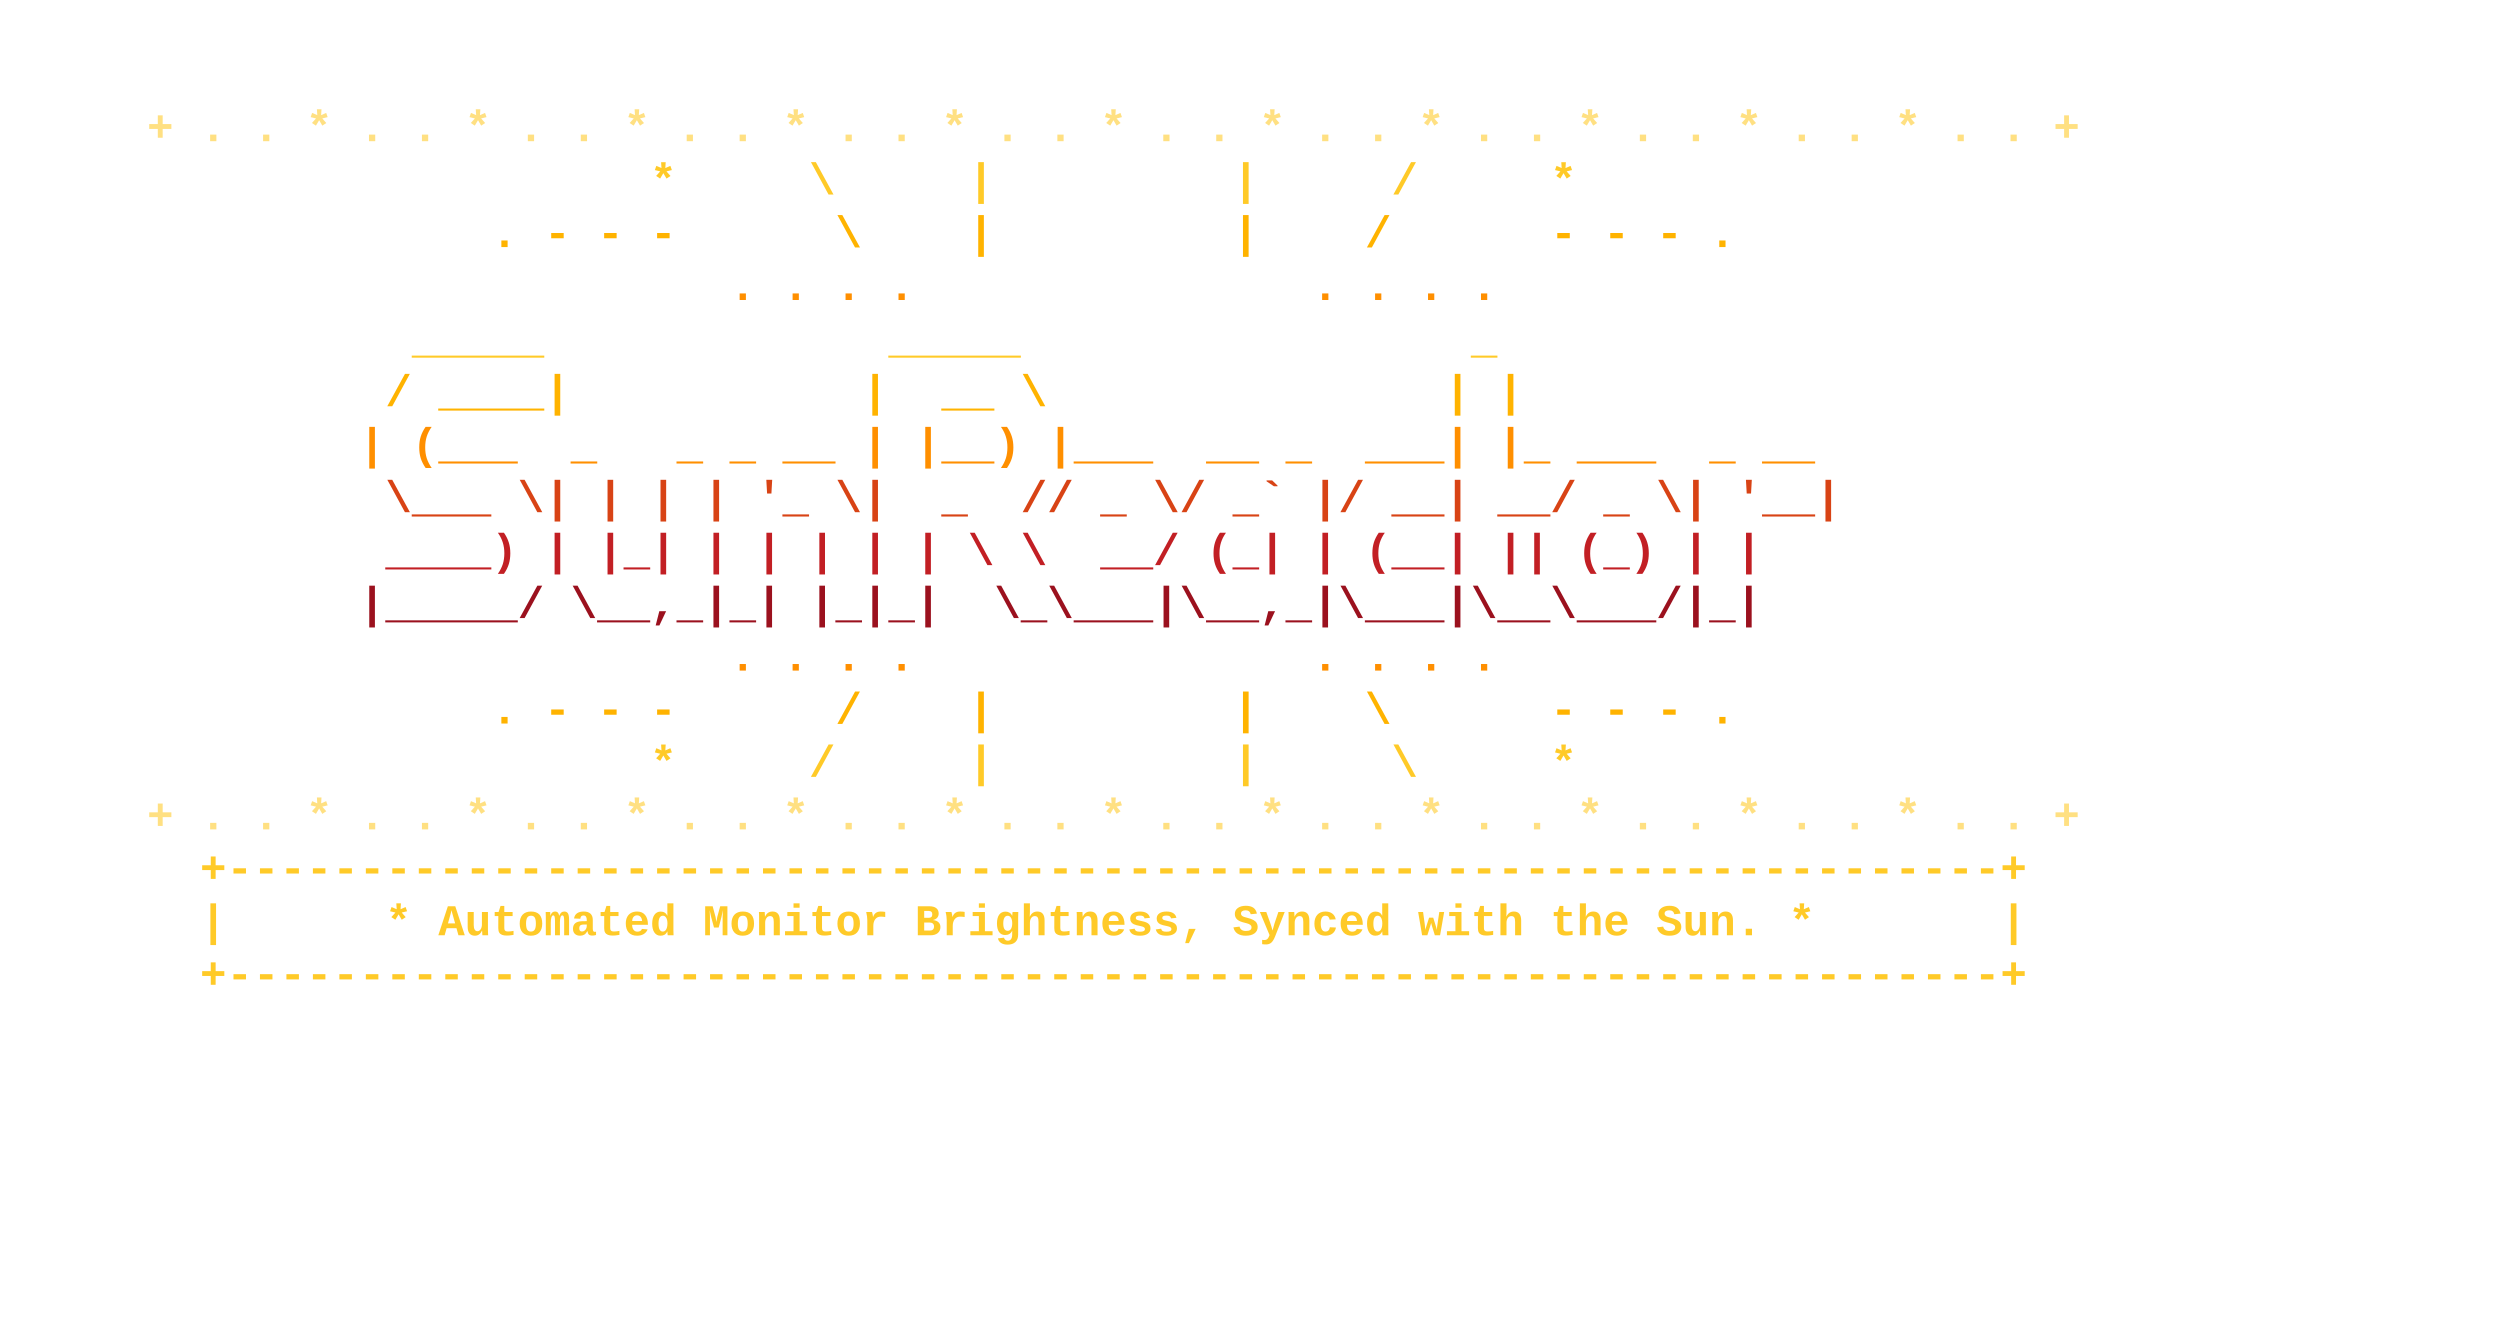
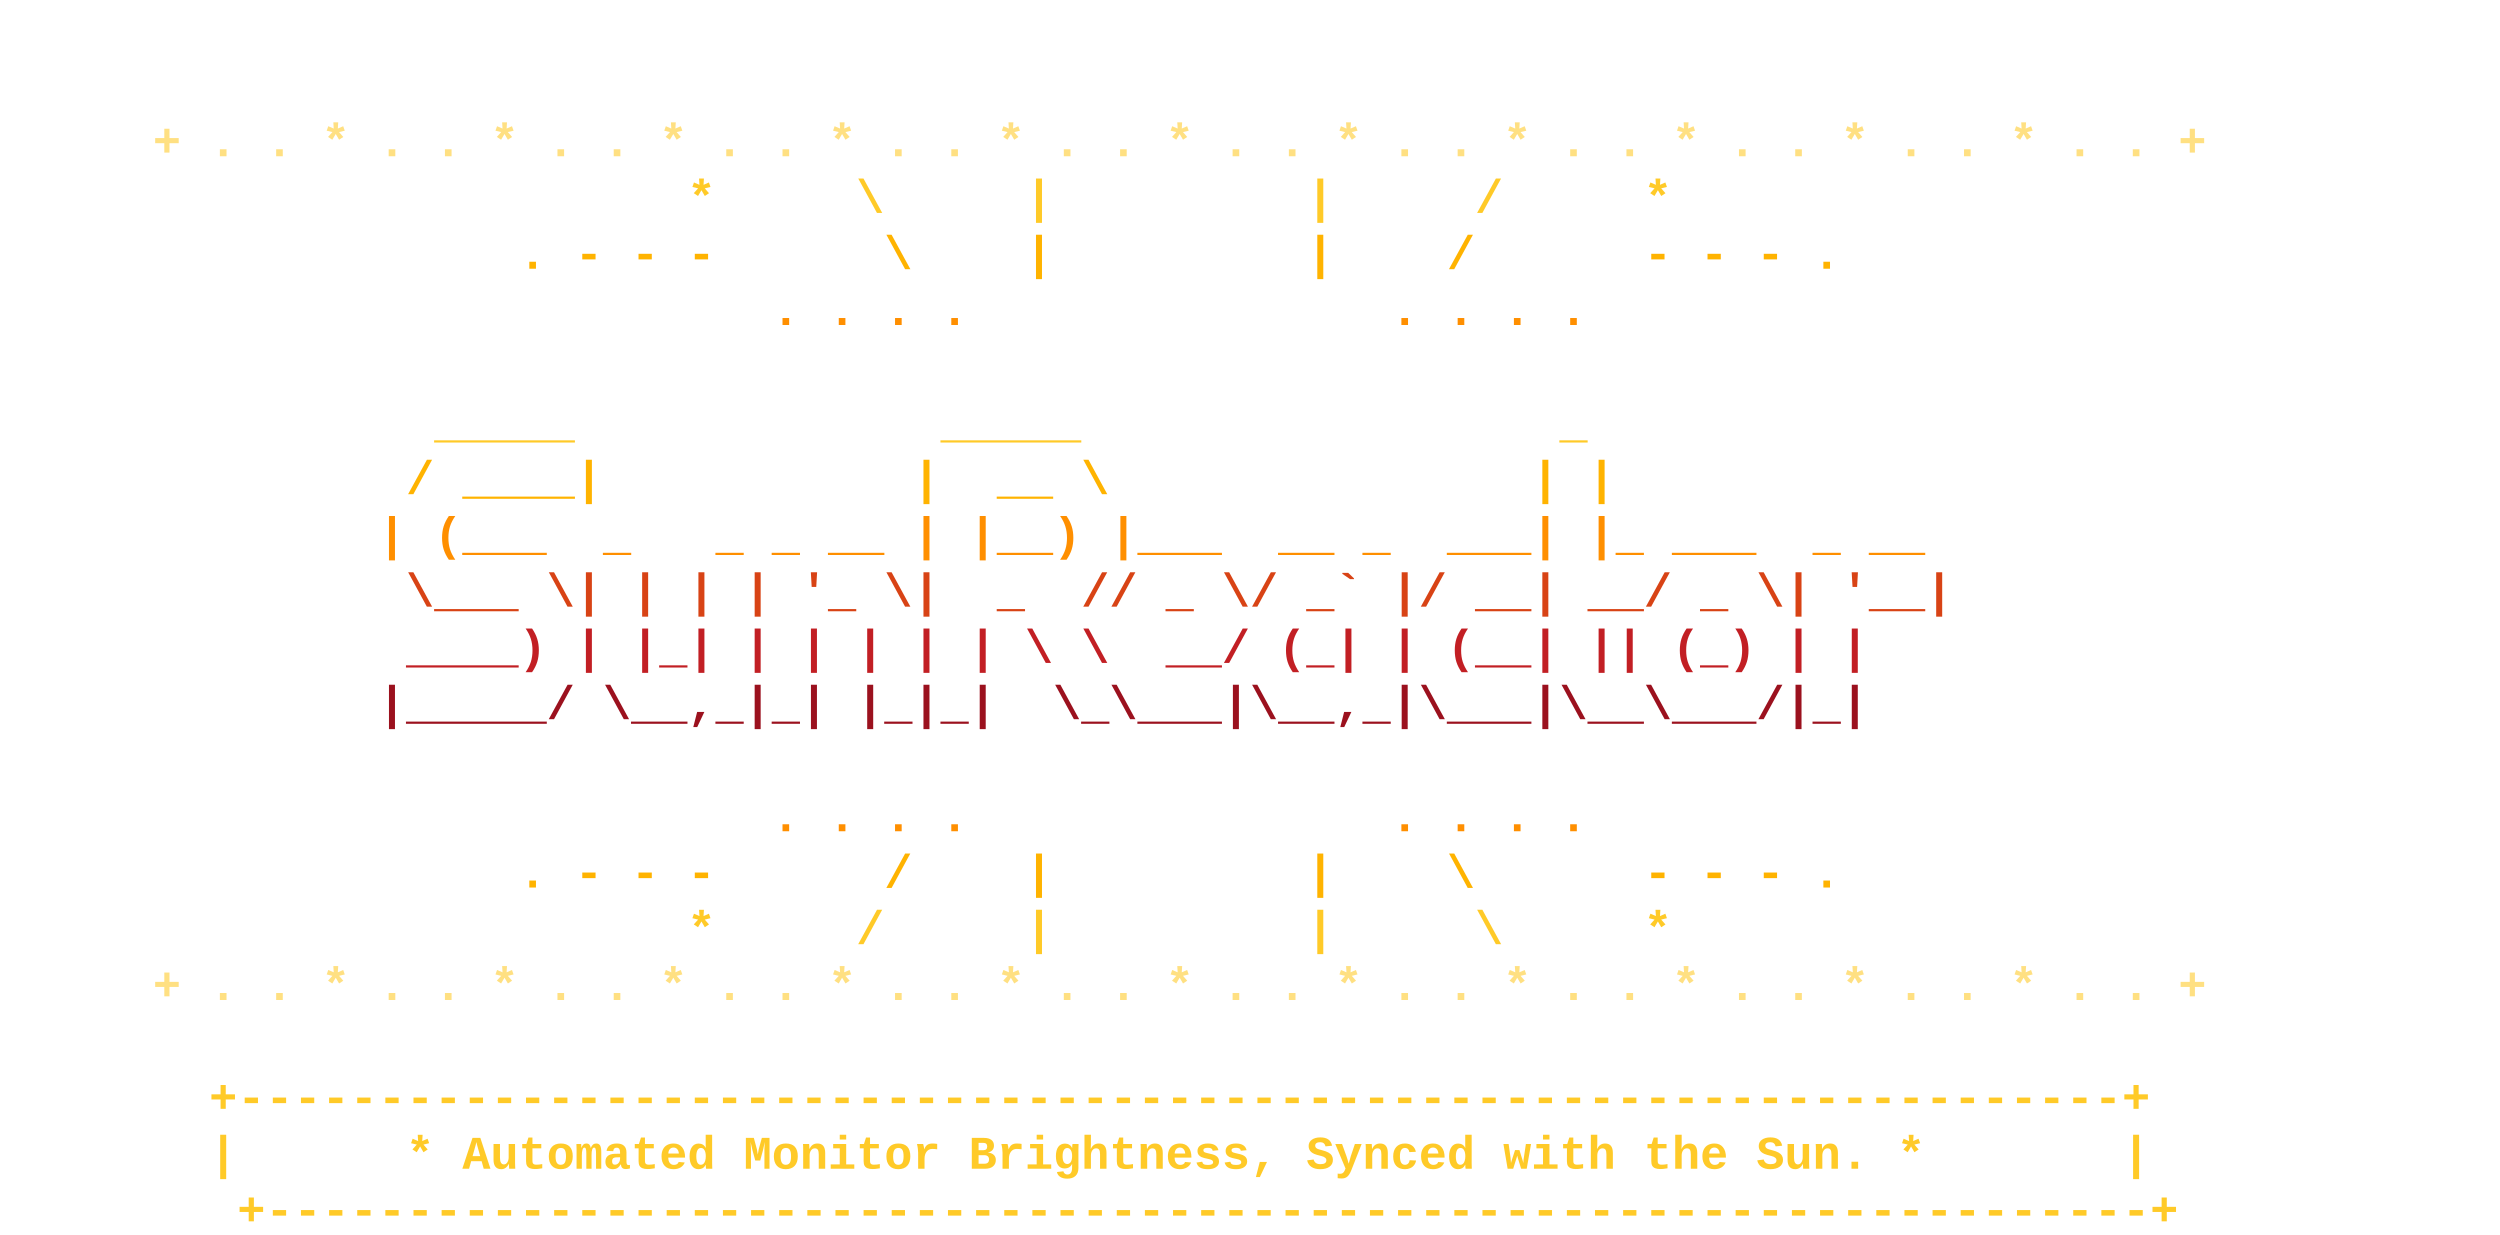
- <svg xmlns="http://www.w3.org/2000/svg" viewBox="0 0 850 450" width="100%" height="450">
+ <svg xmlns="http://www.w3.org/2000/svg" viewBox="0 0 800 395" width="100%" height="395">
  <rect width="100%" height="100%" fill="transparent" />
-   <text x="50" y="30" font-family="'JetBrains Mono', 'Fira Code', 'Cascadia Code', 'Ubuntu Mono', 'Courier New', Courier, ui-monospace, SFMono-Regular, Consolas, monospace" font-size="15" font-weight="bold" xml:space="preserve">
-     <tspan x="50" dy="1.2em" fill="#FFE082">+ . . * . . * . . * . . * . . * . . * . . * . . * . . * . . * . . * . . +</tspan>
-     <tspan x="50" dy="1.2em" fill="#FFCA28">                   *     \     |         |     /     *</tspan>
-     <tspan x="50" dy="1.2em" fill="#FFB300">             . - - -      \    |         |    /      - - - .</tspan>
-     <tspan x="50" dy="1.2em" fill="#FF8F00">                      . . . .               . . . .</tspan>
-     <tspan x="50" dy="1.2em" fill="transparent" />
-     <tspan x="50" dy="1.2em" fill="#FFCA28">          _____             _____                 _</tspan>
-     <tspan x="50" dy="1.2em" fill="#FFB300">         / ____|           |  __ \               | |</tspan>
-     <tspan x="50" dy="1.2em" fill="#FF8F00">        | (___  _   _ _ __ | |__) |___  __ _  ___| |_ ___  _ __</tspan>
-     <tspan x="50" dy="1.2em" fill="#D84315">         \___ \| | | | '_ \|  _  // _ \/ _` |/ __| __/ _ \| '__|</tspan>
-     <tspan x="50" dy="1.2em" fill="#C21F24">         ____) | |_| | | | | | \ \  __/ (_| | (__| || (_) | |</tspan>
-     <tspan x="50" dy="1.2em" fill="#9B111E">        |_____/ \__,_|_| |_|_|  \_\___|\__,_|\___|\__\___/|_|</tspan>
-     <tspan x="50" dy="1.2em" fill="transparent" />
-     <tspan x="50" dy="1.2em" fill="#FF8F00">                      . . . .               . . . .</tspan>
-     <tspan x="50" dy="1.2em" fill="#FFB300">             . - - -      /    |         |    \      - - - .</tspan>
-     <tspan x="50" dy="1.2em" fill="#FFCA28">                   *     /     |         |     \     *</tspan>
-     <tspan x="50" dy="1.2em" fill="#FFE082">+ . . * . . * . . * . . * . . * . . * . . * . . * . . * . . * . . * . . +</tspan>
-     <tspan x="50" dy="1.2em" fill="transparent" />
-     <tspan x="50" dy="1.2em" fill="#FFCA28">  +-------------------------------------------------------------------+</tspan>
-     <tspan x="50" dy="1.2em" fill="#FFCA28">  |      * Automated Monitor Brightness, Synced with the Sun. *       |</tspan>
-     <tspan x="50" dy="1.2em" fill="#FFCA28">  +-------------------------------------------------------------------+</tspan>
+   <text x="50%" y="32" text-anchor="middle" font-family="'JetBrains Mono', 'Fira Code', 'Cascadia Code', 'Ubuntu Mono', 'Courier New', Courier, ui-monospace, SFMono-Regular, Consolas, monospace" font-size="15" font-weight="bold" xml:space="preserve">
+     <tspan x="50%" dy="1.2em" fill="#FFE082">+ . . * . . * . . * . . * . . * . . * . . * . . * . . * . . * . . * . . +</tspan>
+     <tspan x="50%" dy="1.2em" fill="#FFCA28">                   *     \     |         |     /     *                   </tspan>
+     <tspan x="50%" dy="1.2em" fill="#FFB300">             . - - -      \    |         |    /      - - - .             </tspan>
+     <tspan x="50%" dy="1.2em" fill="#FF8F00">                      . . . .               . . . .                      </tspan>
+     <tspan x="50%" dy="1.2em" fill="transparent">                                                                         </tspan>
+     <tspan x="50%" dy="1.2em" fill="#FFCA28">          _____             _____                 _                      </tspan>
+     <tspan x="50%" dy="1.2em" fill="#FFB300">         / ____|           |  __ \               | |                     </tspan>
+     <tspan x="50%" dy="1.2em" fill="#FF8F00">        | (___  _   _ _ __ | |__) |___  __ _  ___| |_ ___  _ __          </tspan>
+     <tspan x="50%" dy="1.2em" fill="#D84315">         \___ \| | | | '_ \|  _  // _ \/ _` |/ __| __/ _ \| '__|         </tspan>
+     <tspan x="50%" dy="1.2em" fill="#C21F24">         ____) | |_| | | | | | \ \  __/ (_| | (__| || (_) | |            </tspan>
+     <tspan x="50%" dy="1.2em" fill="#9B111E">        |_____/ \__,_|_| |_|_|  \_\___|\__,_|\___|\__\___/|_|            </tspan>
+     <tspan x="50%" dy="1.2em" fill="transparent">                                                                         </tspan>
+     <tspan x="50%" dy="1.2em" fill="#FF8F00">                      . . . .               . . . .                      </tspan>
+     <tspan x="50%" dy="1.2em" fill="#FFB300">             . - - -      /    |         |    \      - - - .             </tspan>
+     <tspan x="50%" dy="1.2em" fill="#FFCA28">                   *     /     |         |     \     *                   </tspan>
+     <tspan x="50%" dy="1.2em" fill="#FFE082">+ . . * . . * . . * . . * . . * . . * . . * . . * . . * . . * . . * . . +</tspan>
+     <tspan x="50%" dy="1.2em" fill="transparent">                                                                         </tspan>
+     <tspan x="50%" dy="1.2em" fill="#FFCA28">  +-------------------------------------------------------------------+  </tspan>
+     <tspan x="50%" dy="1.2em" fill="#FFCA28">  |      * Automated Monitor Brightness, Synced with the Sun. *       |  </tspan>
+     <tspan x="50%" dy="1.2em" fill="#FFCA28">  +-------------------------------------------------------------------+  </tspan>
  </text>
</svg>
